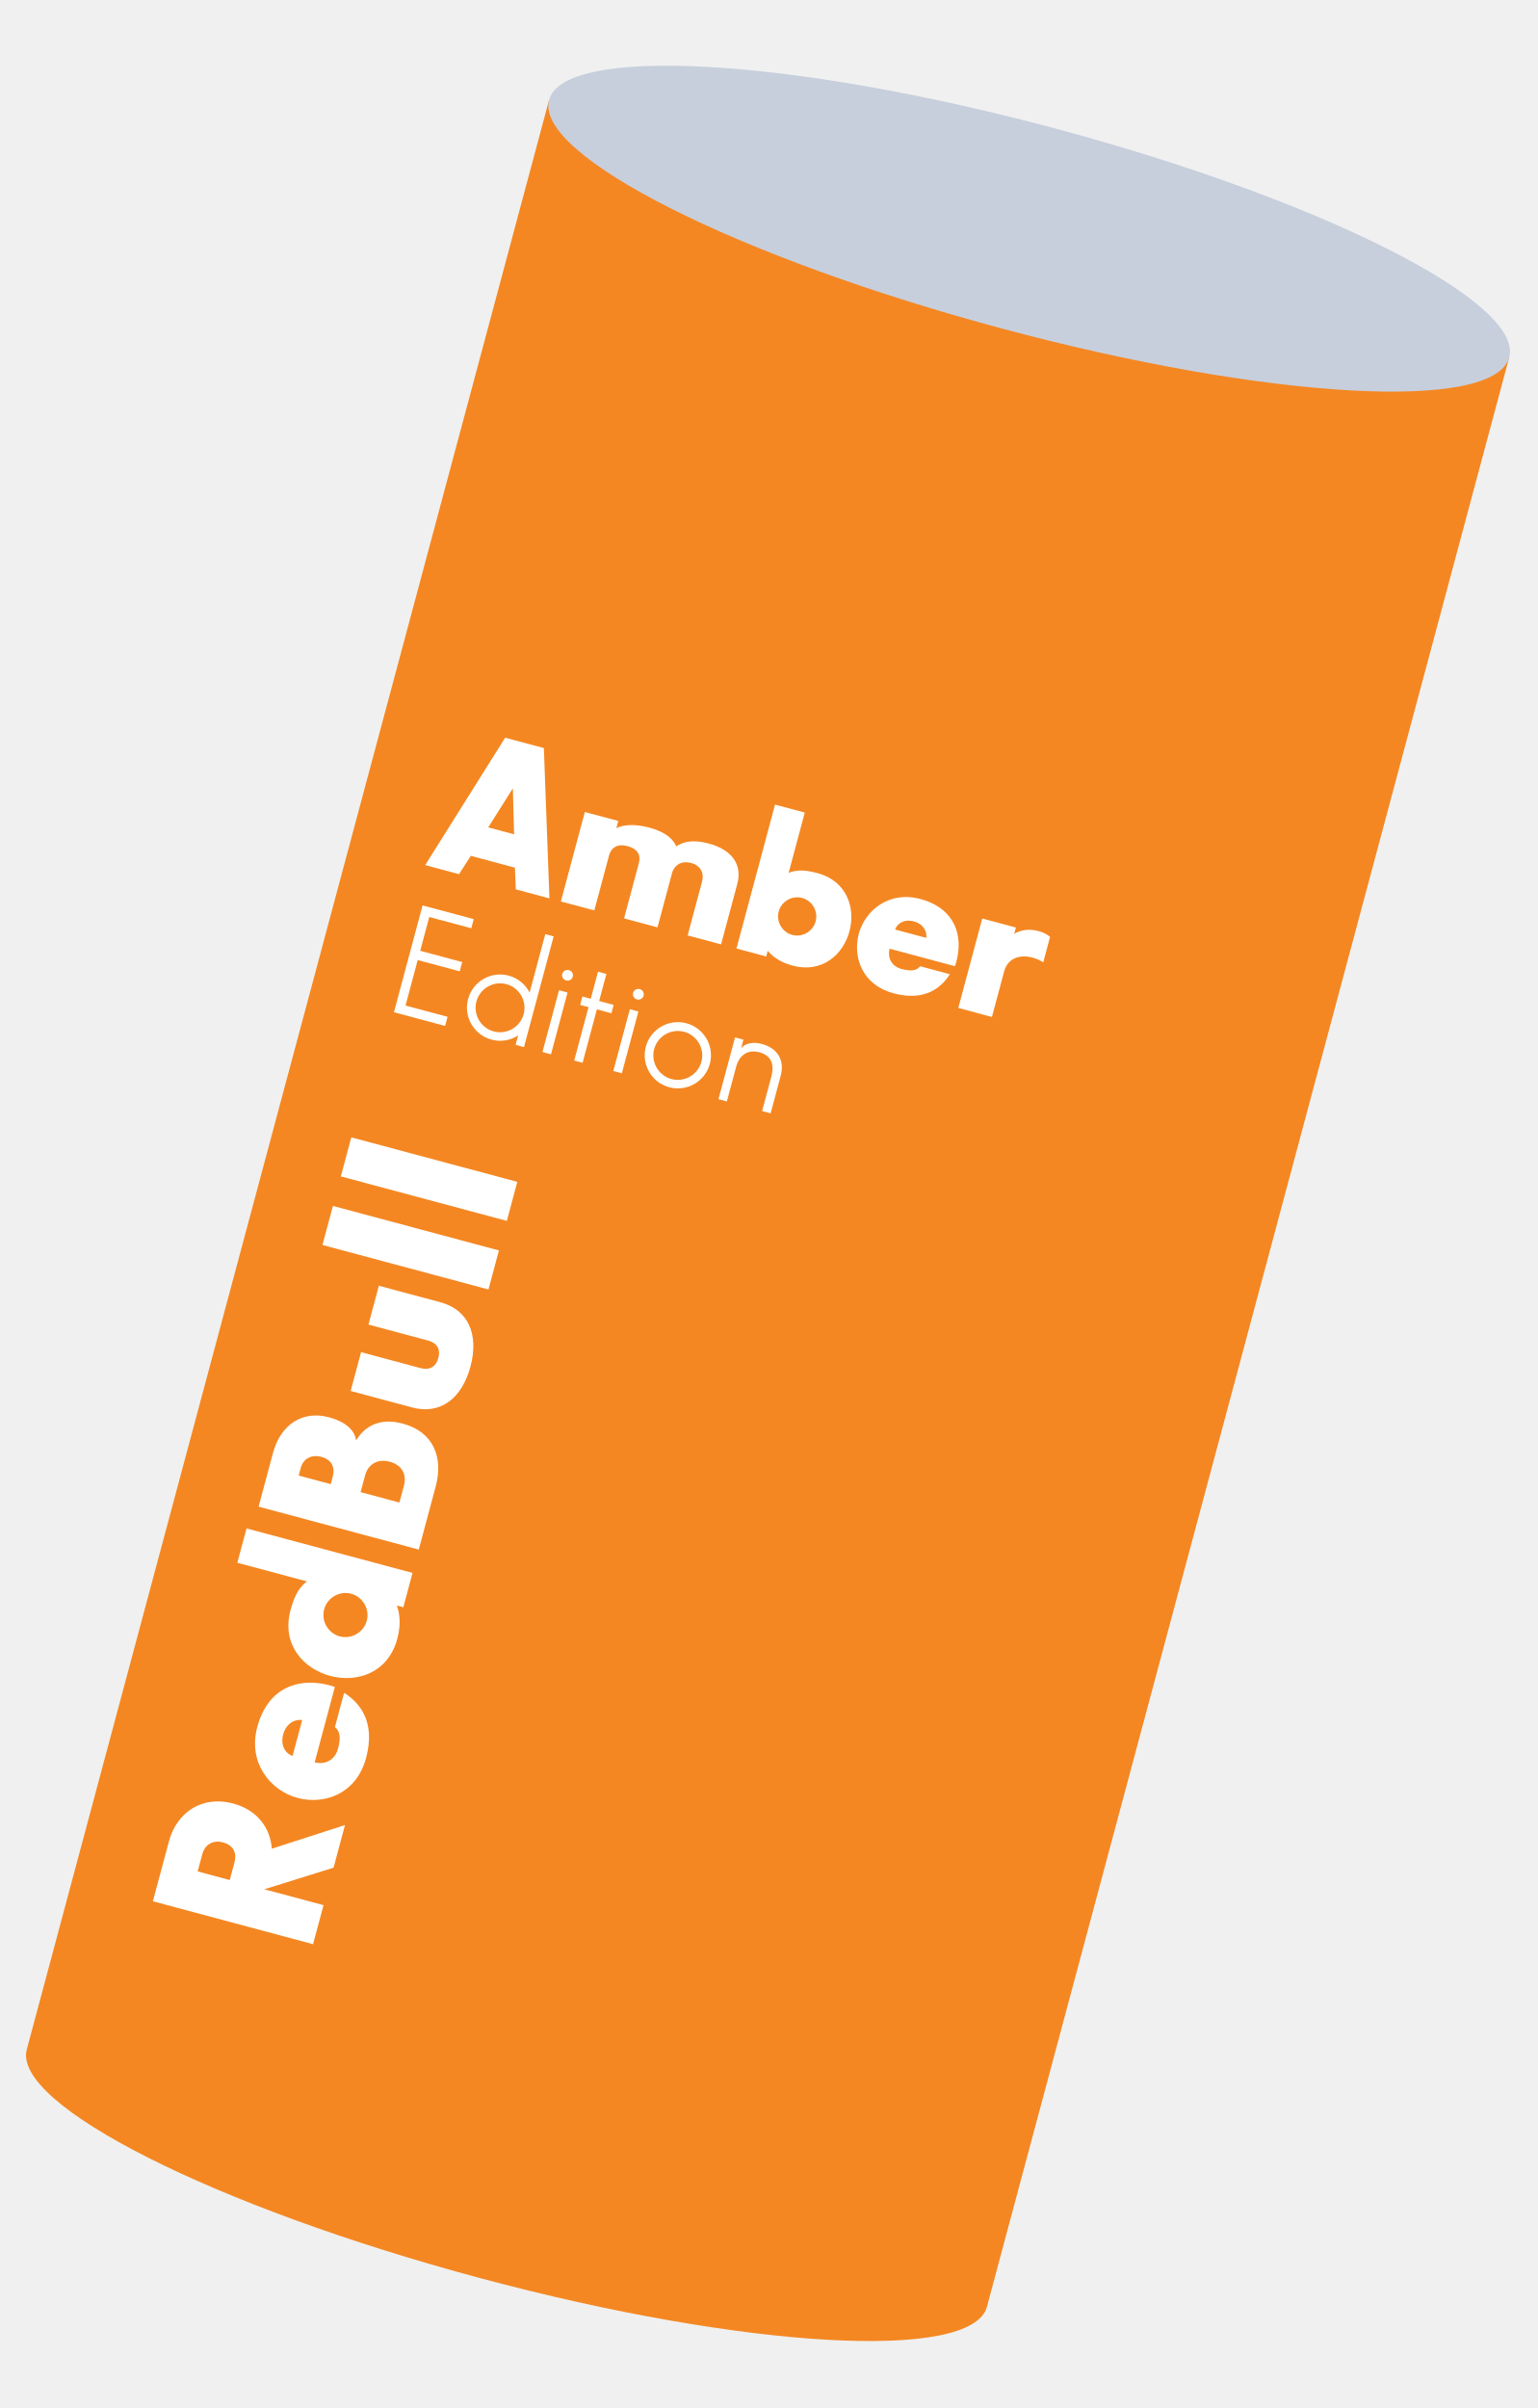
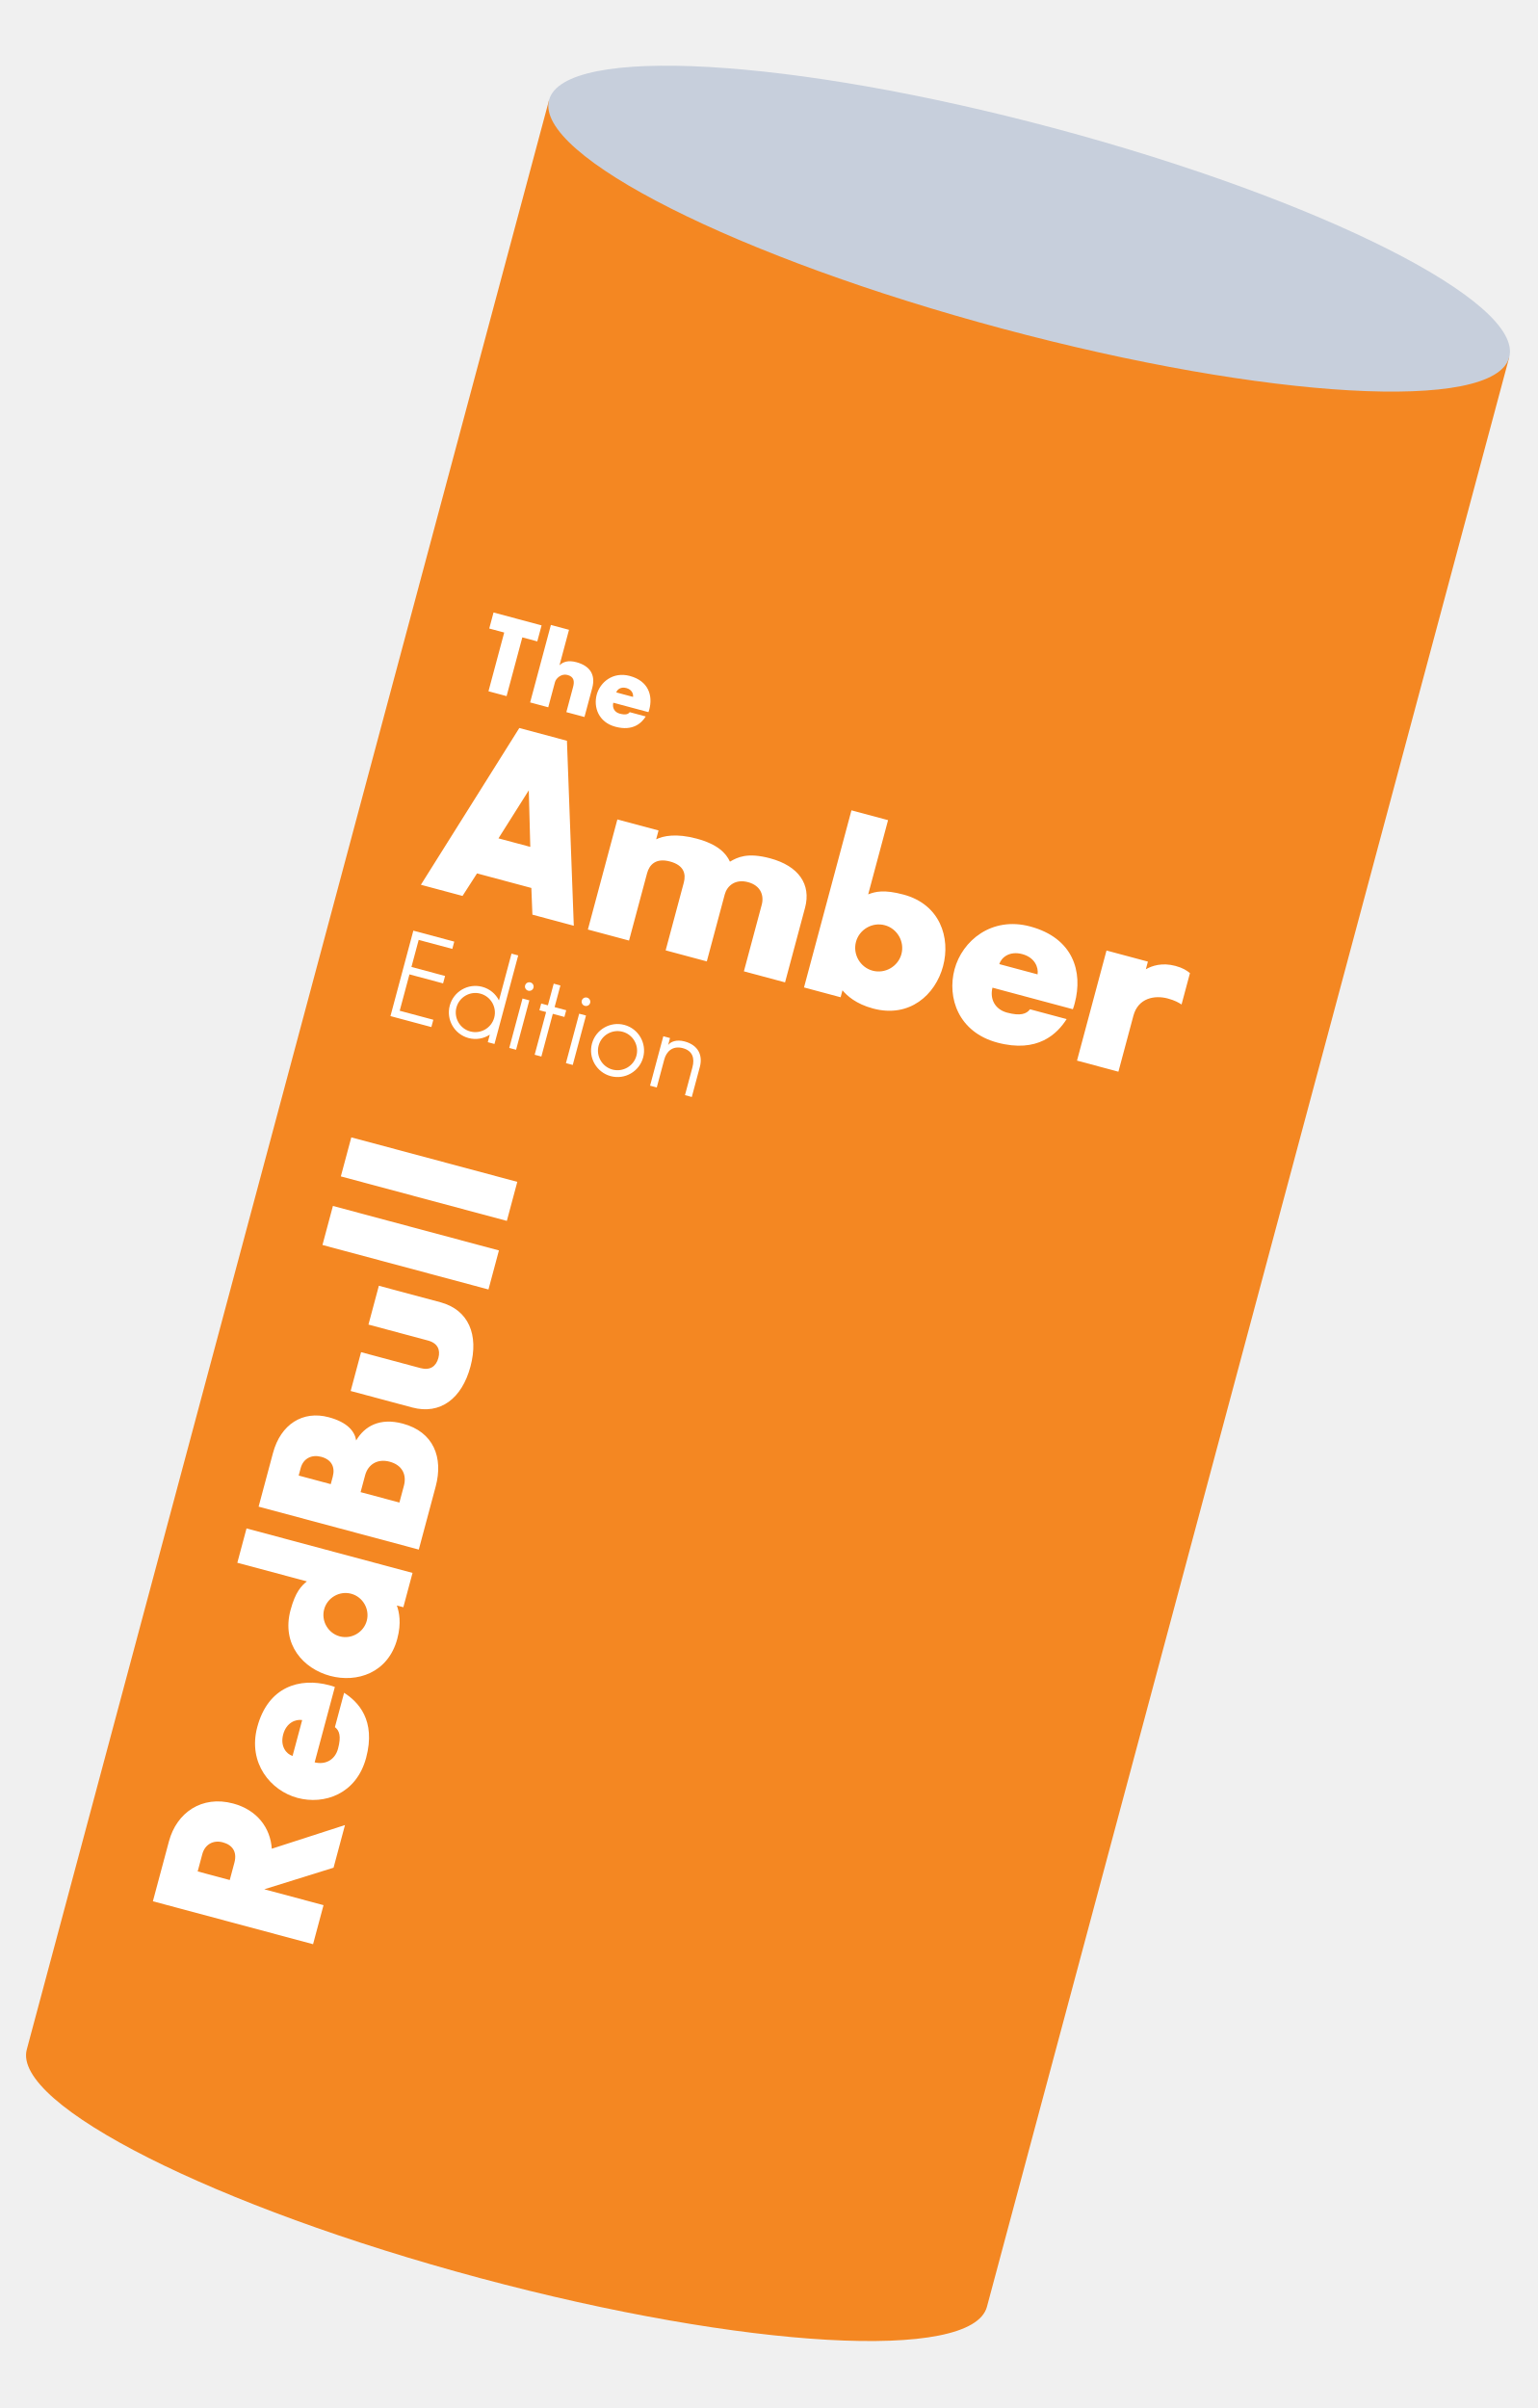
<svg xmlns="http://www.w3.org/2000/svg" width="993" height="1555" viewBox="0 0 993 1555" fill="none">
  <path d="M637.428 1489.62C627.872 1525.28 481.305 1517 310.062 1471.12C138.819 1425.23 7.747 1359.12 17.304 1323.46L354.619 64.578L974.744 230.74L637.428 1489.62Z" fill="#F48722" />
  <ellipse cx="664.682" cy="147.66" rx="321" ry="66.857" transform="rotate(15 664.682 147.66)" fill="#C7CFDC" />
-   <path d="M326.271 476.387L351.259 483.083L354.861 580.142L333.138 574.322L332.585 560.311L304.08 552.673L296.471 564.497L274.622 558.642L326.271 476.387ZM331.239 509.077L315.332 534.289L332.033 538.764L331.239 509.077ZM362.251 582.122L377.729 524.36L399.327 530.147L398.082 534.793C401.802 532.964 408.637 531.565 419.31 534.425C430.361 537.386 434.76 542.064 436.798 546.513C440.778 544.215 445.931 541.558 457.861 544.755C472.929 548.792 479.483 558.489 476.219 570.669L465.721 609.847L444.123 604.06L453.477 569.151C454.789 564.254 452.953 559.052 446.298 557.268C439.517 555.452 435.258 559.29 434.081 563.685L424.66 598.845L403.062 593.058L412.584 557.521C413.795 553.001 412.737 548.41 405.328 546.425C397.92 544.44 394.515 548.104 393.304 552.624L383.849 587.91L362.251 582.122ZM527.887 563.787C547.099 568.935 552.639 586.435 548.635 601.378C544.631 616.321 531.084 628.707 511.871 623.559C502.83 621.136 498.205 616.801 495.855 614.018L494.879 617.66L475.667 612.512L500.565 519.59L519.777 524.738L509.347 563.665C513.092 562.246 517.59 561.028 527.887 563.787ZM502.936 588.595C501.187 595.125 505.139 601.971 511.669 603.721C518.199 605.47 525.045 601.517 526.795 594.988C528.544 588.458 524.591 581.612 518.062 579.862C511.532 578.113 504.686 582.065 502.936 588.595ZM574.56 612.632C573.07 618.693 575.944 624.039 582.223 625.721C589.255 627.605 592.397 626.428 594.267 623.968L613.479 629.116C608.588 636.823 598.292 647.119 577.071 641.433C556.728 635.982 550.662 617.937 554.666 602.994C558.67 588.051 574.119 575.099 594.336 580.516C616.938 586.572 622.159 604.256 617.718 620.831C617.449 621.836 617.146 622.966 616.751 623.937L574.56 612.632ZM598.233 605.651C598.798 602.034 596.837 596.798 590.182 595.014C583.526 593.231 579.209 596.785 578.142 600.267L598.233 605.651ZM618.928 650.899L634.405 593.136L656.129 598.957L655.052 602.976C658.237 601.137 663.565 599.335 670.597 601.219C674.489 602.262 676.548 603.621 678.196 605.005L673.788 621.454C672.29 620.515 670.449 619.348 666.557 618.305C659.65 616.455 651.015 618.044 648.525 627.336L640.651 656.72L618.928 650.899Z" fill="white" />
-   <path d="M304.378 599.433L277.235 592.16L271.386 613.99L298.528 621.263L296.924 627.251L269.781 619.979L261.913 649.343L289.056 656.616L287.477 662.508L254.442 653.656L272.922 584.689L305.957 593.541L304.378 599.433ZM352.174 603.233L357.584 604.682L338.431 676.161L333.022 674.711L334.652 668.626C329.746 671.867 323.542 673 317.457 671.369C306.059 668.315 299.27 656.557 302.324 645.159C305.378 633.761 317.136 626.973 328.534 630.027C334.619 631.658 339.426 635.741 342.055 641.001L352.174 603.233ZM307.708 646.705C305.456 655.109 310.476 663.805 318.88 666.056C327.284 668.308 335.979 663.288 338.231 654.884C340.483 646.481 335.462 637.785 327.059 635.533C318.655 633.281 309.959 638.302 307.708 646.705ZM366.558 640.941L355.869 680.833L350.363 679.358L361.052 639.465L366.558 640.941ZM369.907 630.76C369.415 632.596 367.482 633.63 365.646 633.139C363.811 632.647 362.654 630.784 363.146 628.949C363.663 627.017 365.597 625.982 367.432 626.474C369.267 626.966 370.425 628.829 369.907 630.76ZM380.106 650.368L374.697 648.919L376.147 643.51L381.556 644.959L386.24 627.476L391.649 628.925L386.965 646.409L396.334 648.919L394.885 654.328L385.515 651.818L376.276 686.301L370.866 684.852L380.106 650.368ZM412.308 653.199L401.618 693.092L396.113 691.617L406.802 651.724L412.308 653.199ZM415.657 643.019C415.165 644.854 413.231 645.889 411.396 645.397C409.561 644.905 408.403 643.042 408.895 641.207C409.413 639.275 411.346 638.241 413.182 638.732C415.017 639.224 416.174 641.087 415.657 643.019ZM458.46 686.996C455.405 698.394 443.648 705.182 432.25 702.128C420.852 699.074 414.064 687.316 417.118 675.918C420.172 664.52 431.93 657.732 443.327 660.786C454.725 663.84 461.514 675.598 458.46 686.996ZM422.501 677.464C420.249 685.868 425.27 694.563 433.674 696.815C442.077 699.067 450.773 694.046 453.024 685.643C455.276 677.239 450.256 668.544 441.852 666.292C433.449 664.04 424.753 669.061 422.501 677.464ZM464.041 709.818L474.73 669.925L480.139 671.374L478.638 676.977C480.696 674.319 485.362 672.36 491.93 674.12C503.135 677.122 506.681 685.526 504.222 694.702L497.726 718.947L492.22 717.472L498.224 695.062C500.269 687.432 498.208 681.6 490.481 679.529C481.981 677.251 477.137 682.579 475.532 688.568L469.45 711.267L464.041 709.818Z" fill="white" />
+   <path d="M349.789 403.843L347.017 414.188L337.348 411.597L327.184 449.529L315.487 446.395L325.651 408.463L315.982 405.872L318.754 395.527L349.789 403.843ZM342.391 453.604L355.798 403.569L367.495 406.703L361.353 429.624C363.597 427.472 366.845 426.168 372.254 427.617C381.179 430.009 384.748 435.893 382.519 444.21L377.483 463.007L365.785 459.872L370.115 443.712C371.13 439.926 370.755 436.999 366.495 435.858C362.573 434.807 359.107 438.009 358.454 440.443L354.088 456.738L342.391 453.604ZM396.106 453.793C395.304 457.056 396.852 459.935 400.233 460.841C404.019 461.855 405.711 461.222 406.718 459.897L417.063 462.669C414.429 466.819 408.885 472.363 397.458 469.301C386.505 466.366 383.238 456.65 385.394 448.603C387.55 440.557 395.869 433.583 406.755 436.5C418.925 439.761 421.737 449.283 419.345 458.208C419.2 458.749 419.037 459.357 418.825 459.88L396.106 453.793ZM408.853 450.034C409.158 448.086 408.101 445.267 404.518 444.307C400.934 443.346 398.61 445.26 398.035 447.135L408.853 450.034Z" fill="white" />
+   <path d="M335.405 470.118L366.161 478.358L370.594 597.816L343.857 590.652L343.177 573.408L308.094 564.008L298.729 578.56L271.837 571.355L335.405 470.118ZM341.521 510.351L321.942 541.381L342.497 546.889L341.521 510.351ZM379.689 600.253L398.738 529.161L425.32 536.284L423.788 542.002C428.367 539.751 436.779 538.029 449.916 541.549C463.516 545.193 468.93 550.951 471.439 556.426C476.338 553.598 482.68 550.328 497.362 554.262C515.908 559.232 523.974 571.166 519.957 586.157L507.037 634.376L480.454 627.253L491.967 584.289C493.582 578.262 491.322 571.859 483.131 569.664C474.785 567.428 469.544 572.152 468.095 577.561L456.499 620.835L429.917 613.712L441.636 569.975C443.127 564.411 441.825 558.762 432.707 556.318C423.588 553.875 419.399 558.384 417.908 563.948L406.271 607.376L379.689 600.253ZM583.548 577.687C607.194 584.023 614.012 605.561 609.084 623.953C604.156 642.344 587.483 657.588 563.837 651.252C552.709 648.27 547.016 642.935 544.124 639.51L542.923 643.992L519.277 637.656L549.922 523.29L573.567 529.626L560.73 577.536C565.339 575.79 570.875 574.291 583.548 577.687ZM552.84 608.219C550.686 616.256 555.551 624.682 563.588 626.836C571.624 628.989 580.05 624.124 582.204 616.088C584.357 608.051 579.492 599.625 571.456 597.471C563.419 595.318 554.993 600.183 552.84 608.219ZM640.992 637.803C639.158 645.263 642.696 651.842 650.423 653.913C659.078 656.232 662.945 654.783 665.247 651.756L688.893 658.092C682.873 667.577 670.201 680.249 644.082 673.251C619.046 666.542 611.579 644.333 616.507 625.942C621.435 607.55 640.449 591.608 665.331 598.276C693.15 605.73 699.576 627.494 694.11 647.895C693.778 649.131 693.406 650.522 692.92 651.717L640.992 637.803ZM670.128 629.211C670.824 624.76 668.41 618.315 660.219 616.12C652.028 613.926 646.714 618.3 645.4 622.585L670.128 629.211ZM695.599 684.901L714.648 613.809L741.385 620.973L740.059 625.919C743.979 623.656 750.536 621.437 759.191 623.756C763.982 625.04 766.515 626.713 768.544 628.416L763.119 648.662C761.275 647.505 759.01 646.07 754.219 644.786C745.718 642.509 735.09 644.464 732.026 655.901L722.336 692.065L695.599 684.901Z" fill="white" />
+   <path d="M292.127 612.779L270.413 606.96L265.734 624.424L287.448 630.243L286.164 635.034L264.45 629.215L258.156 652.707L279.87 658.525L278.607 663.239L252.179 656.157L266.963 600.984L293.39 608.065L292.127 612.779ZM330.365 615.819L334.692 616.978L319.37 674.161L315.042 673.002L316.347 668.133C312.422 670.726 307.458 671.632 302.59 670.328C293.472 667.884 288.041 658.478 290.485 649.36C292.928 640.242 302.334 634.811 311.452 637.254C316.32 638.559 320.166 641.825 322.269 646.033L330.365 615.819ZM294.791 650.597C292.99 657.32 297.006 664.276 303.729 666.078C310.452 667.879 317.408 663.863 319.21 657.14C321.011 650.417 316.995 643.46 310.272 641.659C303.549 639.858 296.593 643.874 294.791 650.597ZM341.872 645.985L333.32 677.899L328.916 676.719L337.467 644.805L341.872 645.985ZM344.551 637.841C344.157 639.309 342.61 640.137 341.142 639.743C339.674 639.35 338.748 637.86 339.141 636.391C339.556 634.846 341.103 634.018 342.571 634.411C344.039 634.805 344.965 636.295 344.551 637.841ZM352.71 653.527L348.383 652.368L349.542 648.04L353.87 649.2L357.617 635.213L361.945 636.373L358.197 650.359L365.692 652.368L364.533 656.695L357.037 654.687L349.646 682.273L345.318 681.114L352.71 653.527ZM378.471 655.792L369.92 687.706L365.515 686.526L374.066 654.611L378.471 655.792ZM381.15 647.648C380.757 649.116 379.21 649.944 377.742 649.55C376.273 649.157 375.348 647.666 375.741 646.198C376.155 644.653 377.702 643.825 379.17 644.218C380.639 644.612 381.564 646.102 381.15 647.648ZM415.393 682.829C412.949 691.947 403.543 697.378 394.425 694.935C385.307 692.491 379.876 683.085 382.319 673.967C384.763 664.849 394.169 659.418 403.287 661.861C412.405 664.305 417.836 673.711 415.393 682.829ZM386.626 675.204C384.825 681.927 388.841 688.883 395.564 690.685C402.287 692.486 409.243 688.47 411.045 681.747C412.846 675.024 408.83 668.067 402.107 666.266C395.384 664.465 388.427 668.481 386.626 675.204ZM419.857 701.087L428.409 669.172L432.736 670.332L431.535 674.814C433.182 672.688 436.915 671.12 442.169 672.528C451.133 674.93 453.97 681.653 452.002 688.994L446.805 708.39L442.401 707.21L447.204 689.282C448.84 683.178 447.192 678.512 441.01 676.856C434.21 675.034 430.334 679.296 429.051 684.087L424.185 702.246L419.857 701.087Z" fill="white" />
  <path d="M208.951 1230.28L202.196 1255.49L98.745 1227.77L109.111 1189.09C114.08 1170.54 130.317 1159.21 150.601 1164.64C166.104 1168.8 174.641 1180.4 175.543 1193.84L222.81 1178.56L215.434 1206.09L170.7 1220.03L208.951 1230.28ZM148.387 1214.05L151.377 1202.9C153.318 1195.65 149.97 1191.34 143.885 1189.71C137.799 1188.08 132.366 1190.97 130.657 1197.35L127.668 1208.5L148.387 1214.05ZM203.224 1138.06C210.218 1139.78 216.386 1136.46 218.327 1129.22C220.501 1121.1 219.143 1117.48 216.305 1115.32L222.245 1093.15C231.137 1098.8 243.018 1110.68 236.456 1135.16C230.167 1158.64 209.346 1165.63 192.104 1161.01C174.863 1156.39 159.917 1138.57 166.167 1115.24C173.155 1089.16 193.56 1083.14 212.685 1088.26C213.844 1088.57 215.148 1088.92 216.269 1089.38L203.224 1138.06ZM195.169 1110.75C190.996 1110.09 184.954 1112.36 182.897 1120.04C180.839 1127.71 184.94 1132.7 188.958 1133.93L195.169 1110.75ZM153.283 1009.17L159.223 986.997L266.441 1015.73L260.501 1037.89L256.299 1036.77C257.724 1040.72 259.387 1047.85 256.592 1058.28C250.652 1080.45 230.46 1086.84 213.218 1082.22C195.976 1077.6 181.685 1061.97 187.625 1039.8C190.809 1027.92 194.62 1024.12 198.199 1021.2L153.283 1009.17ZM219.433 1056.71C226.967 1058.72 234.866 1054.16 236.885 1046.63C238.904 1039.1 234.343 1031.2 226.809 1029.18C219.275 1027.16 211.375 1031.72 209.356 1039.25C207.338 1046.79 211.898 1054.69 219.433 1056.71ZM212.315 915.198C224.486 918.459 229.117 924.359 230.037 930.196C235.469 920.936 245.35 915.353 260.129 919.313C280.124 924.671 286.394 941.259 281.386 959.95L270.477 1000.66L167.026 972.944L176.305 938.315C181.313 919.625 195.653 910.733 212.315 915.198ZM213.626 958.409L214.907 953.628C216.615 947.253 214.002 942.515 207.482 940.768C201.397 939.138 195.896 941.701 194.188 948.076L192.907 952.858L213.626 958.409ZM257.962 970.289L260.873 959.423C262.737 952.468 259.933 946.126 251.674 943.913C243.705 941.778 237.671 945.752 235.808 952.706L232.896 963.573L257.962 970.289ZM233.2 873.187L271.595 883.475C277.826 885.145 281.694 882.299 283.13 876.938C284.528 871.722 282.746 867.362 276.371 865.654L237.975 855.366L244.691 830.3L284.391 840.938C302.647 845.829 309.362 861.916 303.849 882.49C298.337 903.064 284.439 913.782 266.183 908.891L226.483 898.253L233.2 873.187ZM322.239 807.483L315.484 832.694L208.266 803.965L215.021 778.755L322.239 807.483ZM334.106 763.196L327.351 788.407L220.133 759.678L226.888 734.467L334.106 763.196Z" fill="white" />
</svg>
